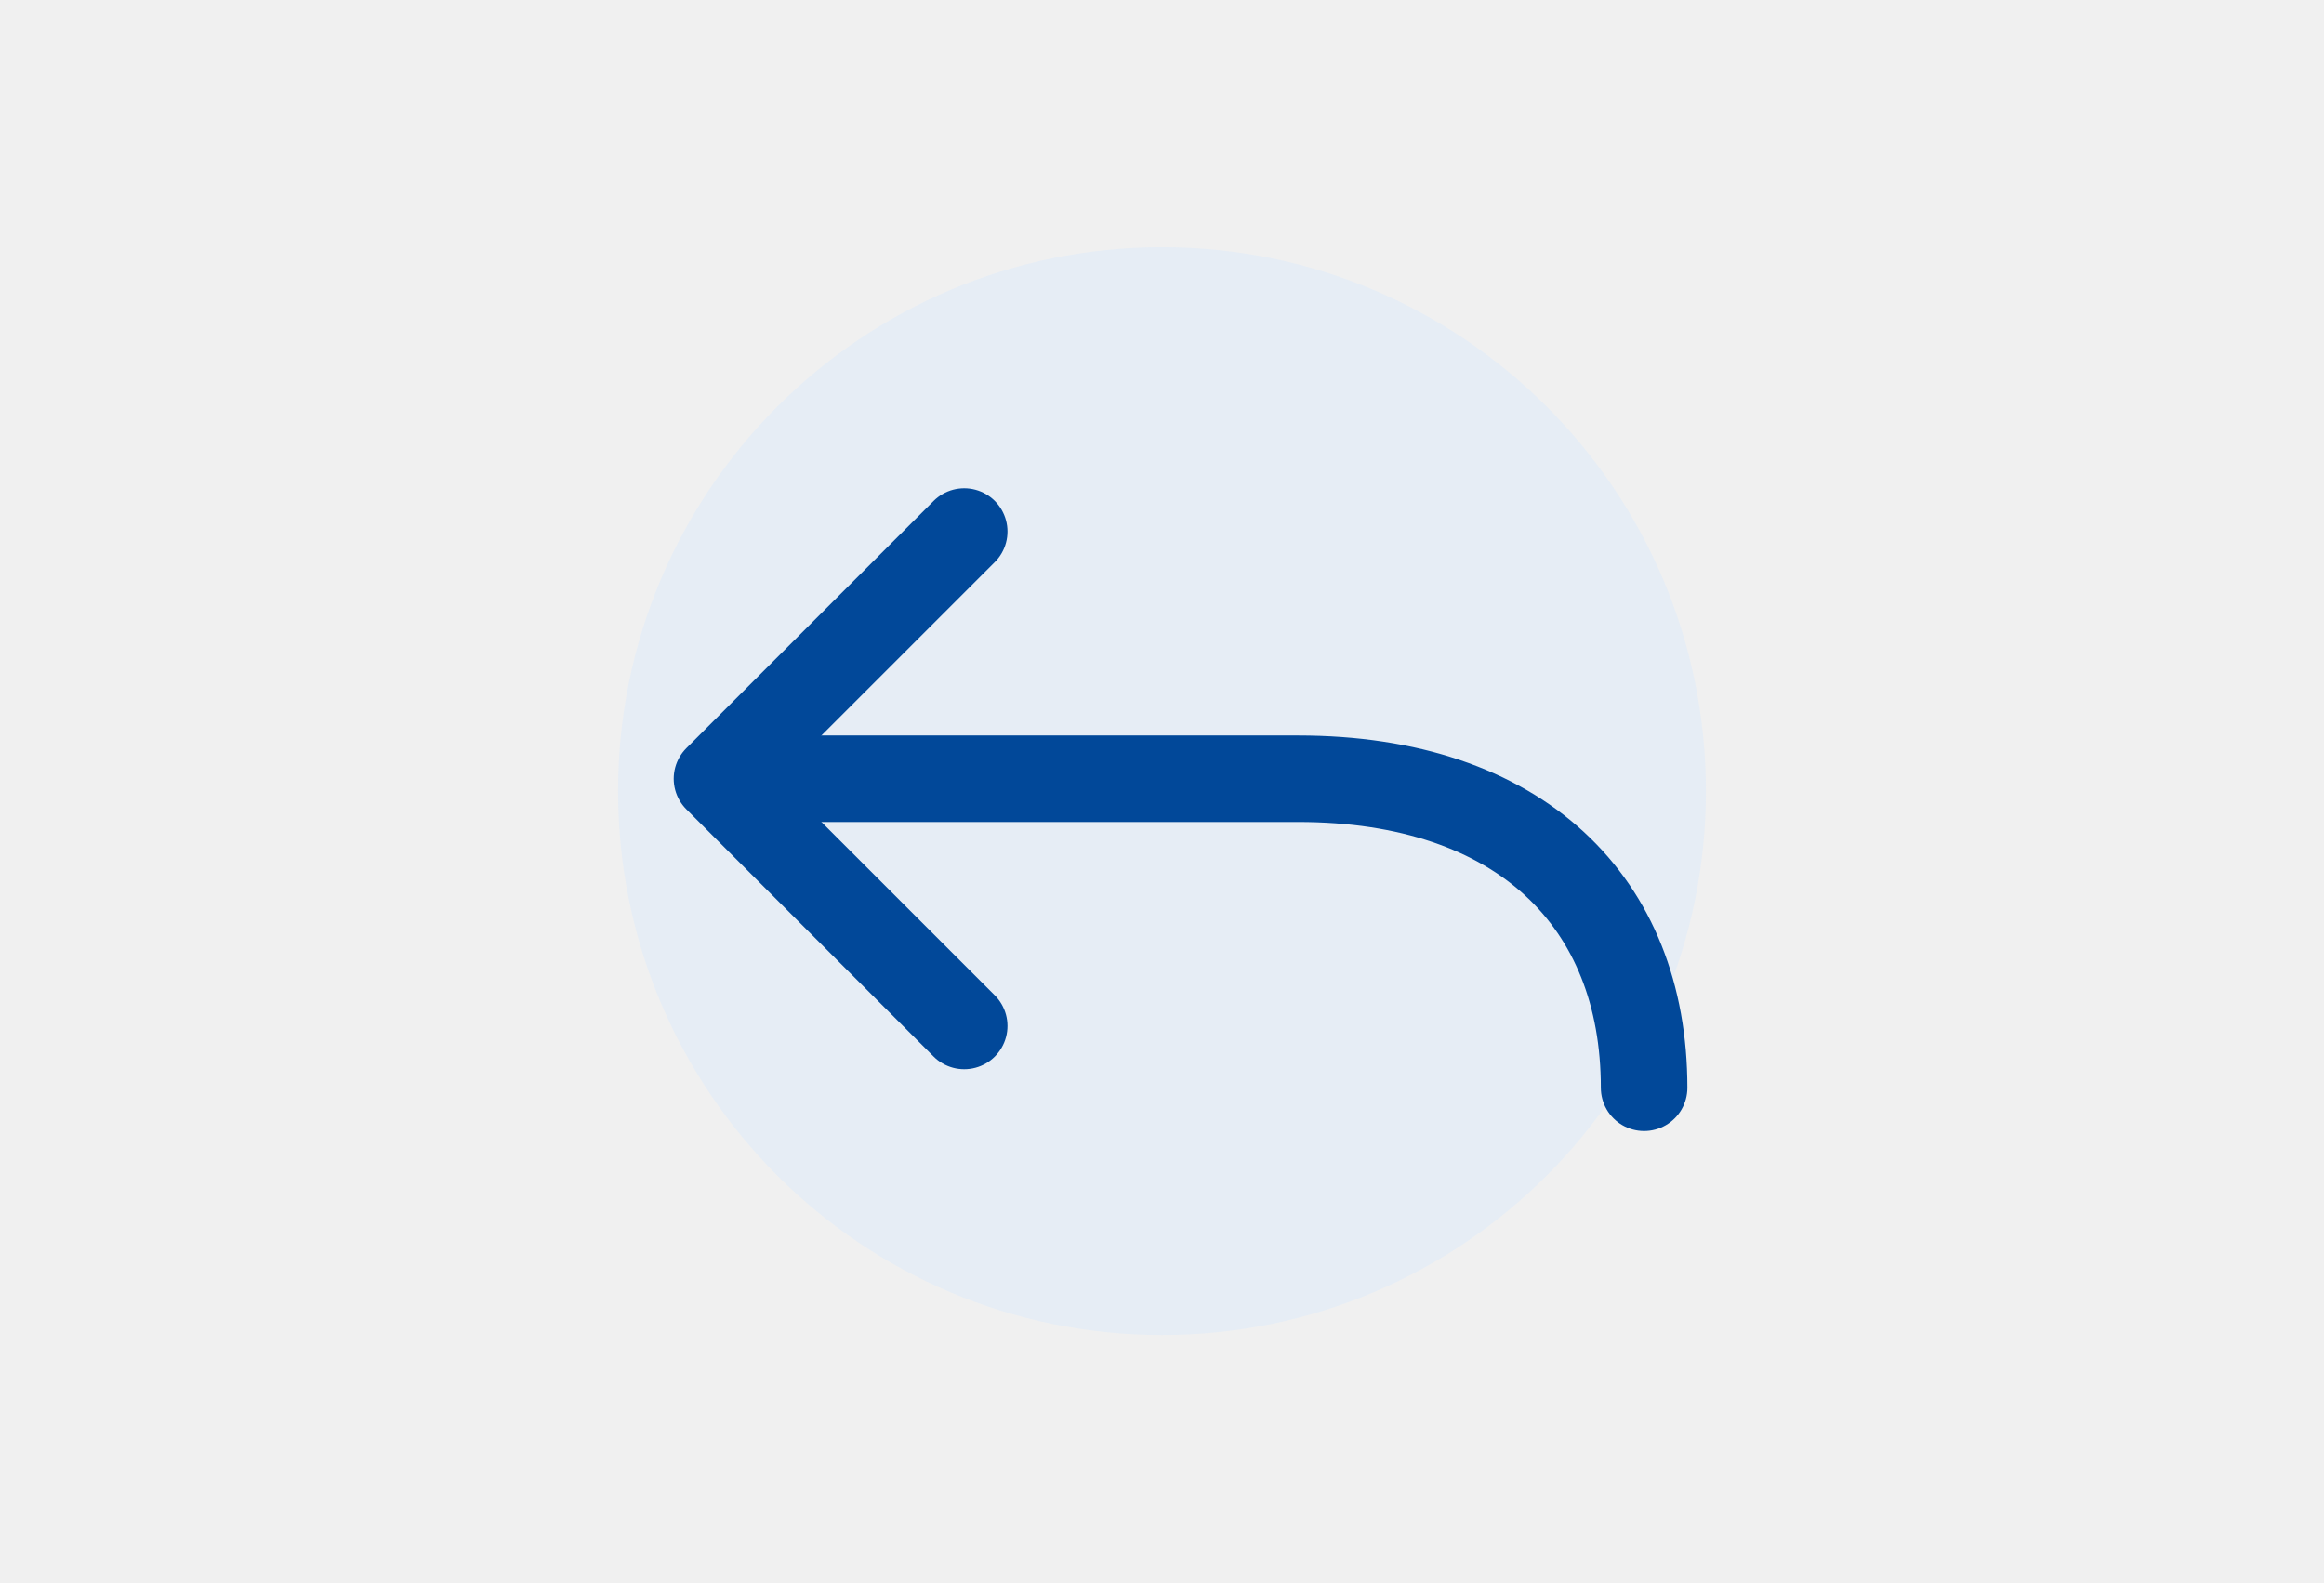
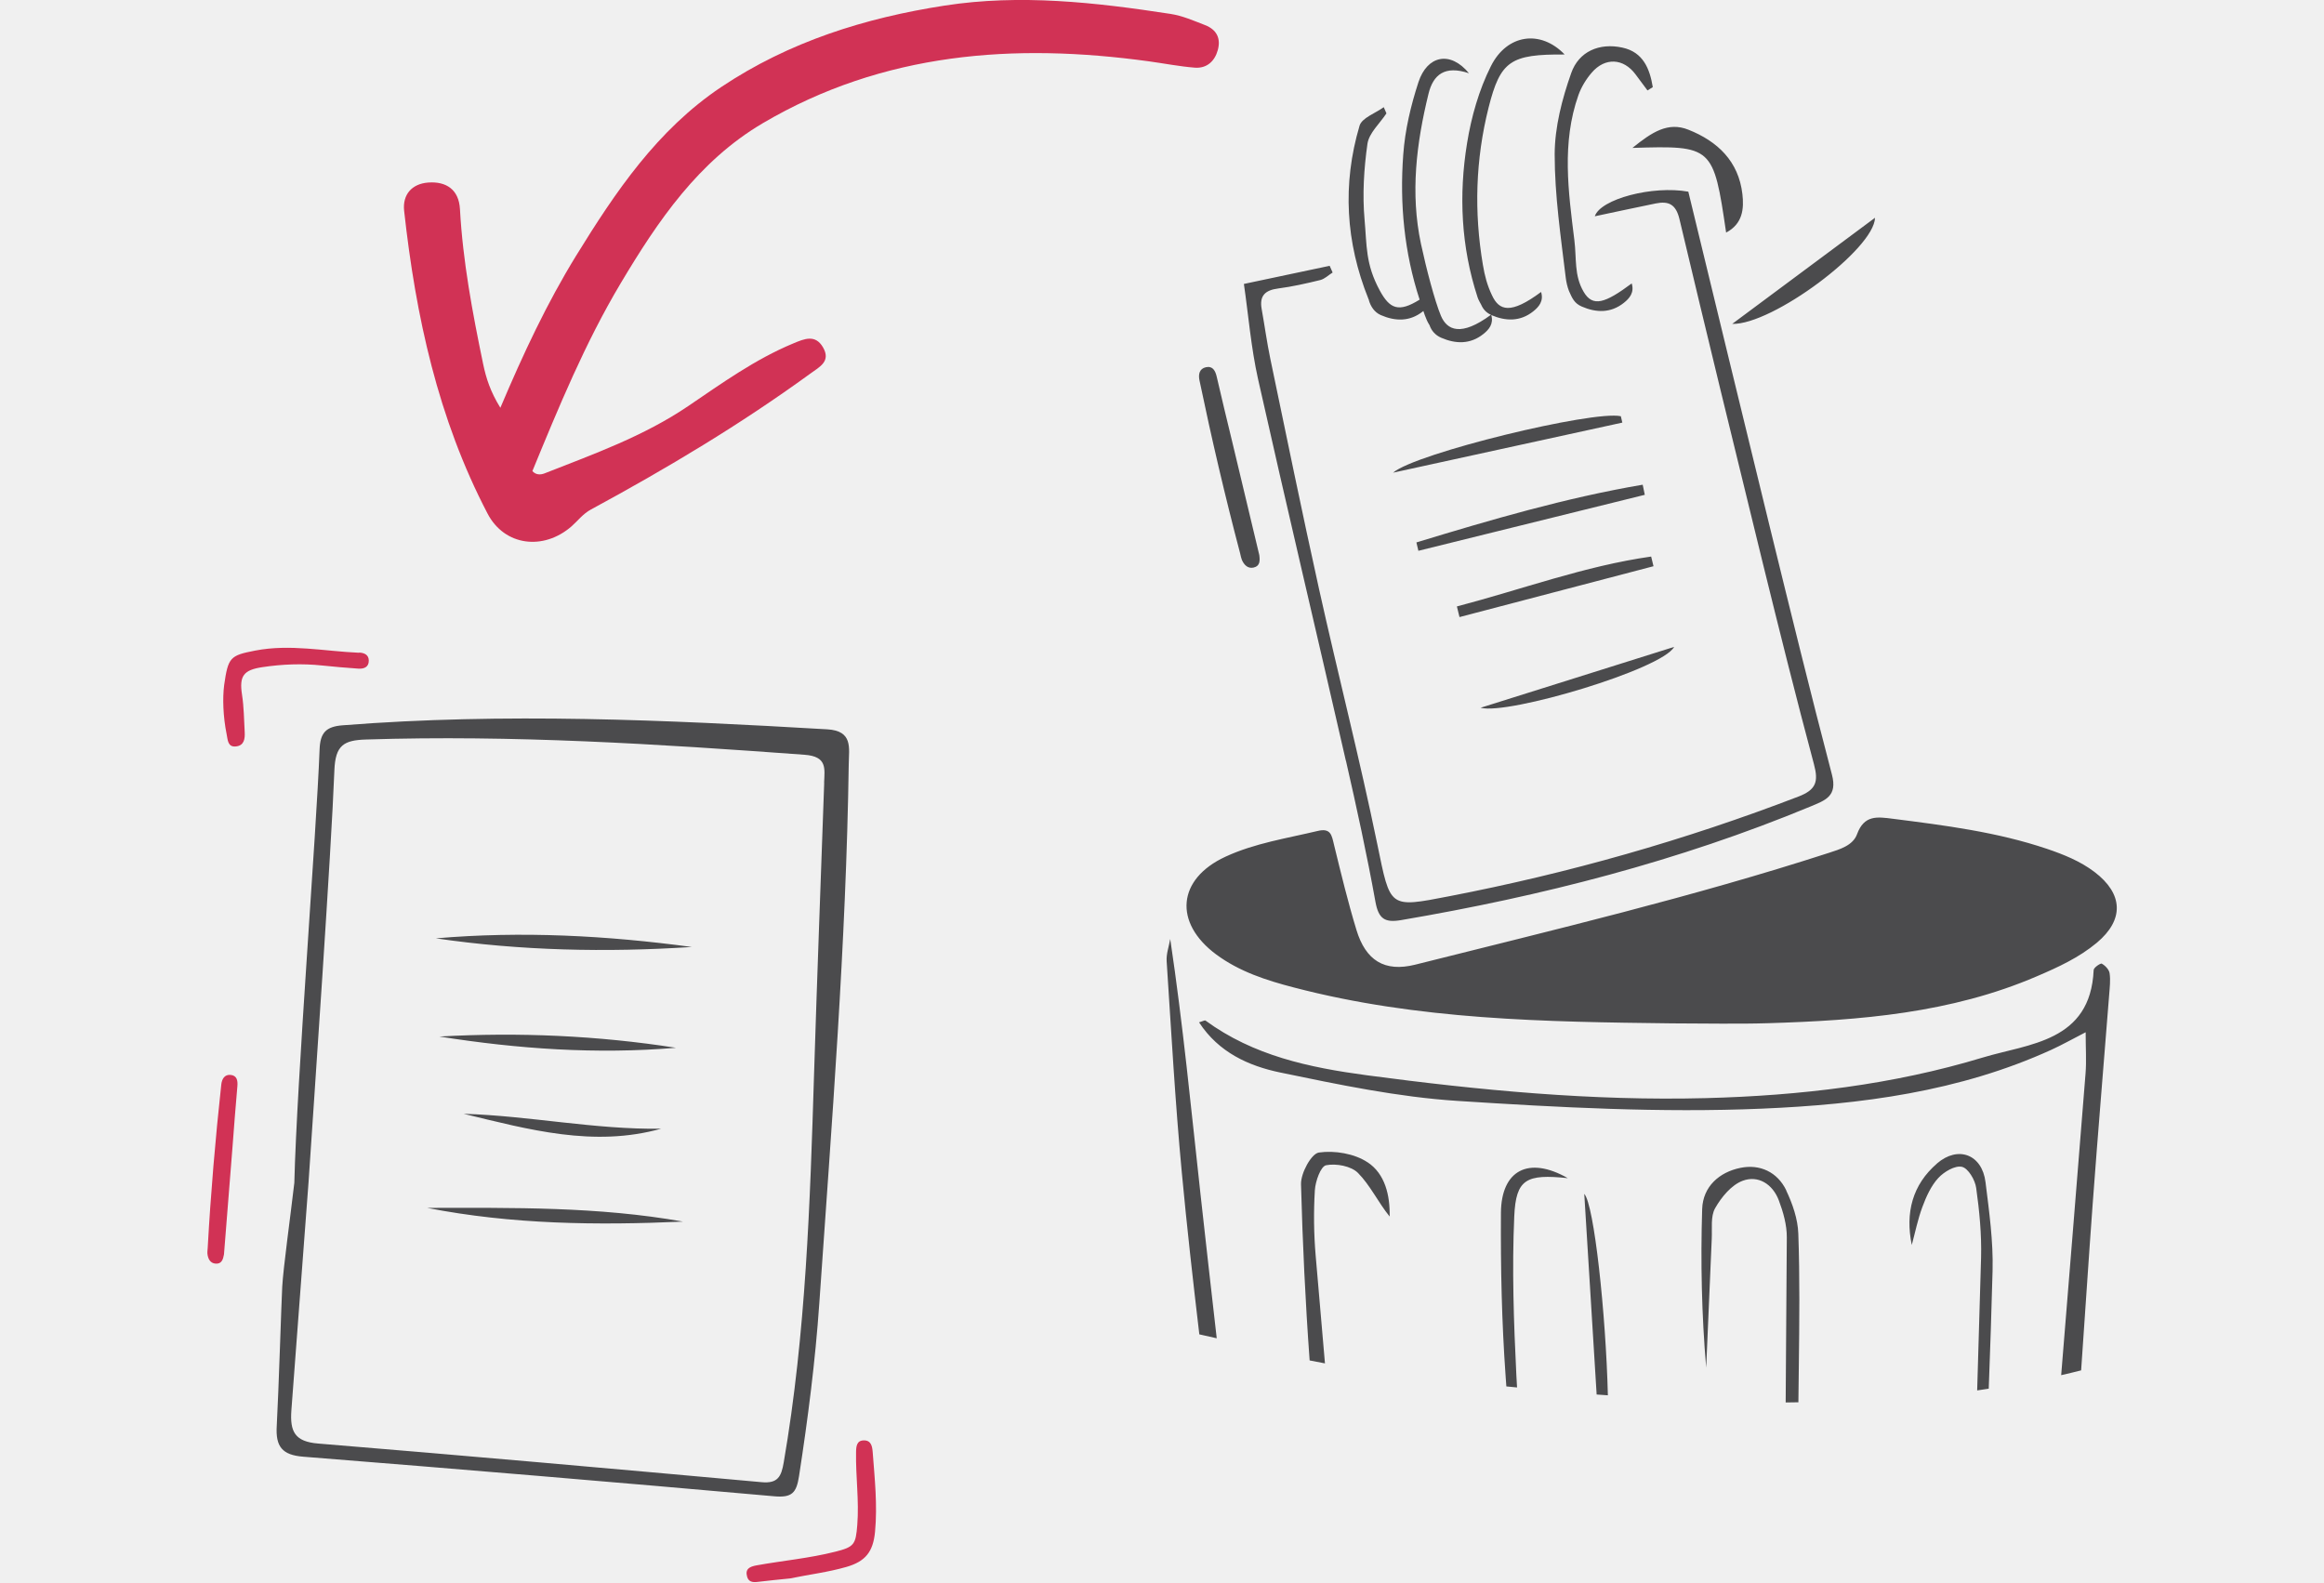
<svg xmlns="http://www.w3.org/2000/svg" width="188" height="128" viewBox="0 0 188 128" fill="none">
-   <circle cx="94" cy="64" r="44" fill="#E6EDF5" />
-   <path d="M78 43 58 63l20 20" stroke="#014899" stroke-width="7" stroke-linecap="round" stroke-linejoin="round" />
-   <path d="M60 63h45c18 0 28 10 28 25" stroke="#014899" stroke-width="7" stroke-linecap="round" />
+   <g id="Property=Undo" clip-path="url(#clip0_8573_2440)">
+     <path id="Union" d="M27.72 58.677C40.786 57.647 53.846 58.24 66.899 59.002H66.912C69.019 59.122 68.674 60.519 68.659 61.796C68.448 76.378 67.279 90.905 66.278 105.438C65.954 110.123 65.355 114.779 64.637 119.422C64.426 120.783 64.067 121.177 62.63 121.05C49.937 119.922 37.236 118.857 24.535 117.848C22.81 117.714 22.288 117.015 22.387 115.365C22.535 112.74 22.775 105.015 22.831 104.091C22.923 102.503 23.472 98.595 23.81 95.688C24.014 87.363 25.592 67.51 25.853 60.638C25.902 59.298 26.346 58.783 27.72 58.677ZM65.081 61.061C53.269 60.194 41.463 59.446 29.608 59.827C27.805 59.883 27.128 60.293 27.05 62.317C26.803 68.899 25.395 89.098 24.958 95.667C24.958 95.667 23.972 108.768 23.57 114.109C23.451 115.809 23.839 116.628 25.734 116.783C37.694 117.764 49.647 118.829 61.601 119.908C62.932 120.035 63.207 119.449 63.404 118.285C65.194 107.865 65.532 97.332 65.856 86.792C66.102 78.975 66.398 71.164 66.673 63.347L66.666 63.334C66.709 62.177 66.933 61.195 65.081 61.061ZM140.789 94.481C142.36 94.157 143.784 94.813 144.502 96.302L144.494 96.308C145.009 97.388 145.432 98.615 145.474 99.794C145.601 103.356 145.558 106.934 145.516 110.504C145.502 111.484 145.495 112.465 145.481 113.445C145.136 113.452 144.797 113.46 144.452 113.46C144.481 109.008 144.516 104.556 144.544 100.104C144.551 99.103 144.255 98.058 143.896 97.106C143.403 95.801 142.234 95.053 140.973 95.525C140.064 95.864 139.254 96.845 138.747 97.741C138.367 98.404 138.514 99.378 138.472 100.217C138.317 103.688 138.17 107.166 138.022 110.644C137.655 106.355 137.564 102.08 137.697 97.804C137.761 95.991 139.085 94.827 140.789 94.481ZM128.159 96.584C128.955 97.444 129.907 106.291 130.069 112.881C129.766 112.859 129.463 112.838 129.16 112.817V112.81C128.822 107.293 128.483 101.882 128.159 96.584ZM156.681 94.135C158.4 92.647 160.344 93.395 160.618 95.638C160.914 98.016 161.252 100.422 161.189 102.806C161.104 105.981 160.999 109.164 160.879 112.345C160.569 112.395 160.252 112.444 159.943 112.486C160.055 108.902 160.153 105.318 160.259 101.734C160.308 99.857 160.125 97.966 159.864 96.111C159.78 95.462 159.216 94.51 158.709 94.397C158.153 94.27 157.258 94.799 156.793 95.307C156.209 95.942 155.822 96.81 155.512 97.642C155.139 98.637 154.934 99.688 154.653 100.718C154.117 98.115 154.701 95.85 156.695 94.129L156.681 94.135ZM121.418 98.115C121.446 94.672 123.652 93.501 126.828 95.314C123.468 94.961 122.63 95.385 122.496 98.397C122.306 102.665 122.454 106.962 122.665 111.237C122.686 111.576 122.708 111.907 122.722 112.246C122.433 112.218 122.144 112.19 121.856 112.162C121.835 111.894 121.82 111.632 121.799 111.364C121.482 106.962 121.39 102.538 121.418 98.122V98.115ZM170.036 77.959L170.03 77.966C170.304 78.114 170.614 78.445 170.656 78.734C170.741 79.305 170.664 79.898 170.621 80.484C170.178 86.114 169.705 91.744 169.289 97.374C168.958 101.868 168.67 106.369 168.353 110.863C167.817 110.997 167.282 111.132 166.739 111.252C167.402 103.11 168.064 94.969 168.712 86.82C168.79 85.818 168.719 84.809 168.719 83.51C167.62 84.075 166.796 84.54 165.944 84.928C158.505 88.322 150.503 89.353 142.523 89.691C134.338 90.037 126.089 89.592 117.89 89.063C113.079 88.753 108.289 87.744 103.548 86.763C101.019 86.234 98.589 85.148 96.997 82.707C97.293 82.622 97.455 82.523 97.519 82.565C101.407 85.408 105.887 86.361 110.564 86.989C119.672 88.202 128.787 89.078 138 88.838C145.615 88.64 153.13 87.757 160.393 85.556C164.119 84.427 169.107 84.301 169.367 78.473C169.375 78.276 169.924 77.902 170.036 77.959ZM106.69 93.24C107.958 93.056 109.571 93.325 110.627 94.03H110.634C112.05 94.968 112.451 96.71 112.416 98.418C111.48 97.261 110.846 95.892 109.853 94.89C109.303 94.333 108.085 94.107 107.275 94.269C106.838 94.354 106.408 95.568 106.365 96.295C106.26 98.044 106.281 99.815 106.429 101.557C106.675 104.471 106.929 107.385 107.183 110.299C106.767 110.221 106.351 110.144 105.943 110.059C105.597 105.311 105.372 100.556 105.245 95.8C105.224 94.912 106.077 93.332 106.69 93.24ZM94.665 75.962C95.701 82.89 96.356 89.734 97.11 96.57C97.539 100.471 97.983 104.366 98.427 108.267C97.962 108.161 97.49 108.049 97.019 107.95C96.505 103.59 96.011 99.229 95.603 94.862C95.067 89.176 94.751 83.469 94.377 77.768C94.335 77.176 94.56 76.569 94.665 75.969V75.962ZM34.552 97.719C41.469 97.712 48.386 97.607 55.254 98.828C48.323 99.138 41.406 99.06 34.552 97.719ZM37.504 90.107C42.85 90.269 48.112 91.391 53.48 91.313C48.021 92.837 42.766 91.377 37.504 90.107ZM35.545 83.856C41.976 83.496 48.344 83.779 54.684 84.766C48.26 85.309 41.871 84.858 35.545 83.856ZM150.222 67.496C150.8 65.915 151.849 66.078 153.131 66.24C157.336 66.776 161.534 67.305 165.577 68.667C166.944 69.132 168.275 69.662 169.438 70.544C171.762 72.314 171.847 74.403 169.628 76.265C168.184 77.472 166.479 78.254 164.76 78.988C157.815 81.972 150.454 82.551 143.036 82.777C140.451 82.855 137.86 82.791 135.275 82.791C124.997 82.671 114.72 82.516 104.682 79.891C102.449 79.313 100.259 78.607 98.378 77.211L98.385 77.218C94.919 74.642 95.236 71.108 99.131 69.309C101.491 68.216 104.07 67.827 106.584 67.227C107.669 66.959 107.732 67.588 107.915 68.343C108.479 70.65 109.036 72.957 109.726 75.221C110.473 77.697 111.994 78.663 114.481 78.043C125.688 75.228 136.937 72.561 147.94 68.999C148.834 68.71 149.891 68.399 150.222 67.496ZM35.257 75.913C42.216 75.313 49.098 75.687 55.966 76.611C49.028 77.062 42.111 76.915 35.257 75.913ZM129.012 17.497C129.456 16.107 133.689 14.985 136.577 15.507C138.754 24.466 140.952 33.582 143.185 42.697C144.819 49.357 146.453 56.024 148.193 62.663C148.657 64.419 147.658 64.744 146.46 65.245C135.796 69.668 124.694 72.505 113.339 74.438C112.043 74.657 111.522 74.353 111.269 72.97C110.578 69.14 109.746 65.337 108.88 61.542H108.873C106.521 51.248 104.083 40.983 101.773 30.682C101.202 28.128 100.991 25.49 100.625 22.971C103.203 22.428 105.379 21.962 107.563 21.504C107.647 21.687 107.726 21.863 107.803 22.047C107.472 22.251 107.169 22.562 106.81 22.654C105.683 22.929 104.541 23.19 103.393 23.339C102.358 23.473 101.865 23.917 102.062 24.996C102.301 26.329 102.484 27.684 102.759 29.01C104.055 35.226 105.33 41.449 106.703 47.65C108.232 54.536 109.993 61.379 111.416 68.293C112.487 73.485 112.325 73.457 117.241 72.505C126.892 70.642 136.309 67.969 145.488 64.441C146.924 63.891 147.115 63.228 146.741 61.831C145.283 56.391 143.924 50.93 142.578 45.463C140.31 36.221 138.056 26.979 135.859 17.722C135.57 16.523 134.985 16.248 133.936 16.46C132.323 16.791 130.71 17.137 129.012 17.497ZM135.429 52.335C134.456 54.148 121.976 57.858 119.771 57.258C125.244 55.537 130.336 53.936 135.429 52.335ZM133.76 45.808C128.526 47.177 123.299 48.553 118.066 49.922C117.995 49.633 117.925 49.35 117.855 49.061C123.088 47.693 128.195 45.787 133.57 45.025C133.633 45.286 133.697 45.547 133.76 45.808ZM97.554 29.709C98.089 29.589 98.314 29.977 98.427 30.478C98.821 32.214 99.252 33.949 99.667 35.684C100.407 38.76 101.139 41.83 101.871 44.906C101.928 45.35 101.941 45.795 101.413 45.915C100.949 46.02 100.646 45.709 100.463 45.3C100.4 45.145 100.372 44.976 100.329 44.806V44.8C99.104 40.157 98.012 35.48 97.032 30.774C96.927 30.28 97.026 29.822 97.554 29.709ZM133.055 40.031C126.948 41.541 120.848 43.05 114.741 44.56C114.693 44.33 114.636 44.105 114.58 43.882C120.616 42.047 126.66 40.271 132.886 39.213C132.942 39.481 132.999 39.756 133.055 40.031ZM112.692 38.238C114.539 36.657 128.872 33.18 131.118 33.673C131.161 33.85 131.195 34.02 131.238 34.189C125.117 35.523 118.995 36.862 112.698 38.238H112.692ZM120.609 5.347C121.912 2.752 124.63 2.385 126.574 4.409C122.201 4.381 121.376 4.91 120.418 8.706C119.362 12.903 119.235 17.158 119.96 21.433C120.115 22.343 120.306 23.077 120.7 23.902C121.278 25.13 122.194 25.461 124.666 23.62C124.892 24.354 124.49 24.827 124.025 25.194C122.975 26.026 121.806 25.991 120.637 25.49C120.841 26.202 120.446 26.668 119.989 27.028C118.932 27.867 117.755 27.832 116.586 27.324C116.121 27.126 115.791 26.753 115.643 26.308C115.467 26.04 115.375 25.8 115.262 25.504C115.22 25.391 115.185 25.271 115.143 25.158C115.129 25.172 115.114 25.18 115.1 25.194C114.043 26.033 112.867 25.998 111.698 25.49C111.184 25.264 110.881 24.792 110.733 24.284L110.747 24.269C110.705 24.213 110.725 24.248 110.704 24.192C108.859 19.606 108.578 14.908 109.98 10.174C110.17 9.532 111.262 9.164 111.938 8.671C112.008 8.84 112.085 9.002 112.156 9.172C111.62 9.99 110.747 10.759 110.62 11.633C110.332 13.658 110.205 15.754 110.388 17.786C110.578 19.846 110.444 21.342 111.62 23.508C112.423 24.982 113.135 25.306 114.84 24.241C113.6 20.438 113.219 16.501 113.515 12.515C113.656 10.533 114.128 8.536 114.748 6.638C115.453 4.501 117.305 4.071 118.833 5.926C116.882 5.27 115.938 6.032 115.558 7.591C114.579 11.591 114.079 15.627 114.946 19.718C115.375 21.722 116.073 24.382 116.566 25.553C117.059 26.71 118.179 27.26 120.609 25.468C120.214 25.285 119.975 25.01 119.82 24.65C119.714 24.46 119.601 24.262 119.531 24.057C118.192 19.973 117.996 15.767 118.679 11.577C119.024 9.446 119.644 7.266 120.609 5.347ZM151.68 17.617C151.623 20.15 143.367 26.294 140.127 26.203C144.086 23.261 147.848 20.467 151.68 17.617ZM127.103 5.912C127.716 4.162 129.379 3.443 131.245 3.852C132.936 4.219 133.457 5.574 133.703 7.049C133.563 7.14 133.414 7.224 133.274 7.316C132.95 6.886 132.626 6.449 132.302 6.011C131.33 4.706 129.836 4.621 128.758 5.883C128.307 6.406 127.92 7.041 127.688 7.69C126.321 11.556 126.871 15.493 127.357 19.416C127.547 20.94 127.329 22.266 128.104 23.599C128.843 24.869 129.836 24.538 131.998 22.929C132.224 23.663 131.823 24.136 131.358 24.503C130.301 25.342 129.125 25.306 127.955 24.799C127.357 24.538 127.181 24.128 126.92 23.536C126.8 23.233 126.701 22.809 126.666 22.499V22.506C126.265 19.169 125.765 15.824 125.765 12.48C125.772 10.279 126.363 8.007 127.103 5.912ZM132.055 11.966C133.654 10.674 134.936 9.842 136.577 10.491C138.944 11.429 140.641 13.045 140.951 15.698C141.085 16.869 140.993 18.104 139.634 18.816V18.809C138.606 11.825 138.542 11.768 132.055 11.966Z" fill="#4B4B4D" />
+     <path id="Union_2" d="M69.899 116.528C70.477 116.529 70.561 117.023 70.597 117.481C70.759 119.626 70.99 121.764 70.786 123.923C70.631 125.545 70.011 126.321 68.469 126.766C66.975 127.196 65.433 127.38 63.911 127.697C63.031 127.789 62.151 127.867 61.27 127.979C60.876 128.029 60.551 127.965 60.438 127.556C60.255 126.907 60.671 126.737 61.199 126.639C63.312 126.258 65.462 126.067 67.554 125.538C69.117 125.15 69.223 124.945 69.35 123.365C69.505 121.397 69.216 119.45 69.251 117.488C69.258 117.009 69.3 116.528 69.892 116.528H69.899ZM18.661 86.961H18.654C19.161 87.01 19.245 87.405 19.203 87.878C19.055 89.515 18.935 91.151 18.809 92.788C18.576 95.688 18.352 98.581 18.119 101.48C18.049 101.875 17.936 102.27 17.436 102.228C16.999 102.192 16.823 101.833 16.78 101.424C16.766 101.269 16.795 101.106 16.802 100.951C17.048 96.535 17.421 92.139 17.9 87.744C17.95 87.286 18.168 86.912 18.661 86.961ZM20.654 52.631C23.472 52.088 26.247 52.688 29.044 52.808L29.058 52.793C29.494 52.814 29.833 52.991 29.833 53.442C29.84 53.971 29.438 54.127 28.98 54.092C28.001 54.021 27.022 53.944 26.05 53.838C24.437 53.669 22.831 53.732 21.232 53.972C19.725 54.197 19.338 54.663 19.577 56.193C19.732 57.202 19.739 58.212 19.795 59.221C19.823 59.757 19.759 60.307 19.105 60.385C18.422 60.469 18.428 59.869 18.337 59.418C18.041 57.95 17.999 56.469 18.133 55.425C18.457 53.16 18.619 53.026 20.654 52.631ZM76.422 0.451C82.529 -0.494 88.608 0.191 94.673 1.122C95.673 1.277 96.553 1.673 97.469 2.025L97.483 2.032C98.441 2.399 98.772 3.126 98.512 4.057C98.265 4.953 97.624 5.545 96.659 5.475C95.405 5.376 94.165 5.129 92.926 4.96C82.036 3.464 71.456 4.233 61.714 9.962C56.501 13.031 53.219 17.871 50.211 22.915C47.33 27.748 45.196 32.933 43.068 38.111C43.364 38.443 43.745 38.415 44.055 38.295C48.041 36.729 52.077 35.289 55.677 32.849C58.403 31 61.094 29.06 64.172 27.783C65.052 27.416 65.947 27.021 66.574 28.094C67.236 29.229 66.313 29.673 65.553 30.224C59.91 34.33 53.937 37.9 47.809 41.216C47.154 41.569 46.752 42.126 46.231 42.584C43.963 44.559 40.814 44.179 39.44 41.548C35.432 33.879 33.629 25.574 32.692 17.052C32.552 15.754 33.306 14.866 34.644 14.767C36.116 14.661 37.123 15.352 37.208 16.918C37.441 21.151 38.223 25.299 39.082 29.44C39.322 30.597 39.674 31.691 40.477 32.989C42.35 28.566 44.252 24.516 46.598 20.699C49.788 15.521 53.163 10.512 58.333 7.048C63.827 3.372 69.977 1.446 76.422 0.451Z" fill="#D13255" />
+   </g>
+   <defs>
+     <clipPath id="clip0_8573_2440">
+       <rect width="188" height="128" fill="white" />
+     </clipPath>
+   </defs>
</svg>
